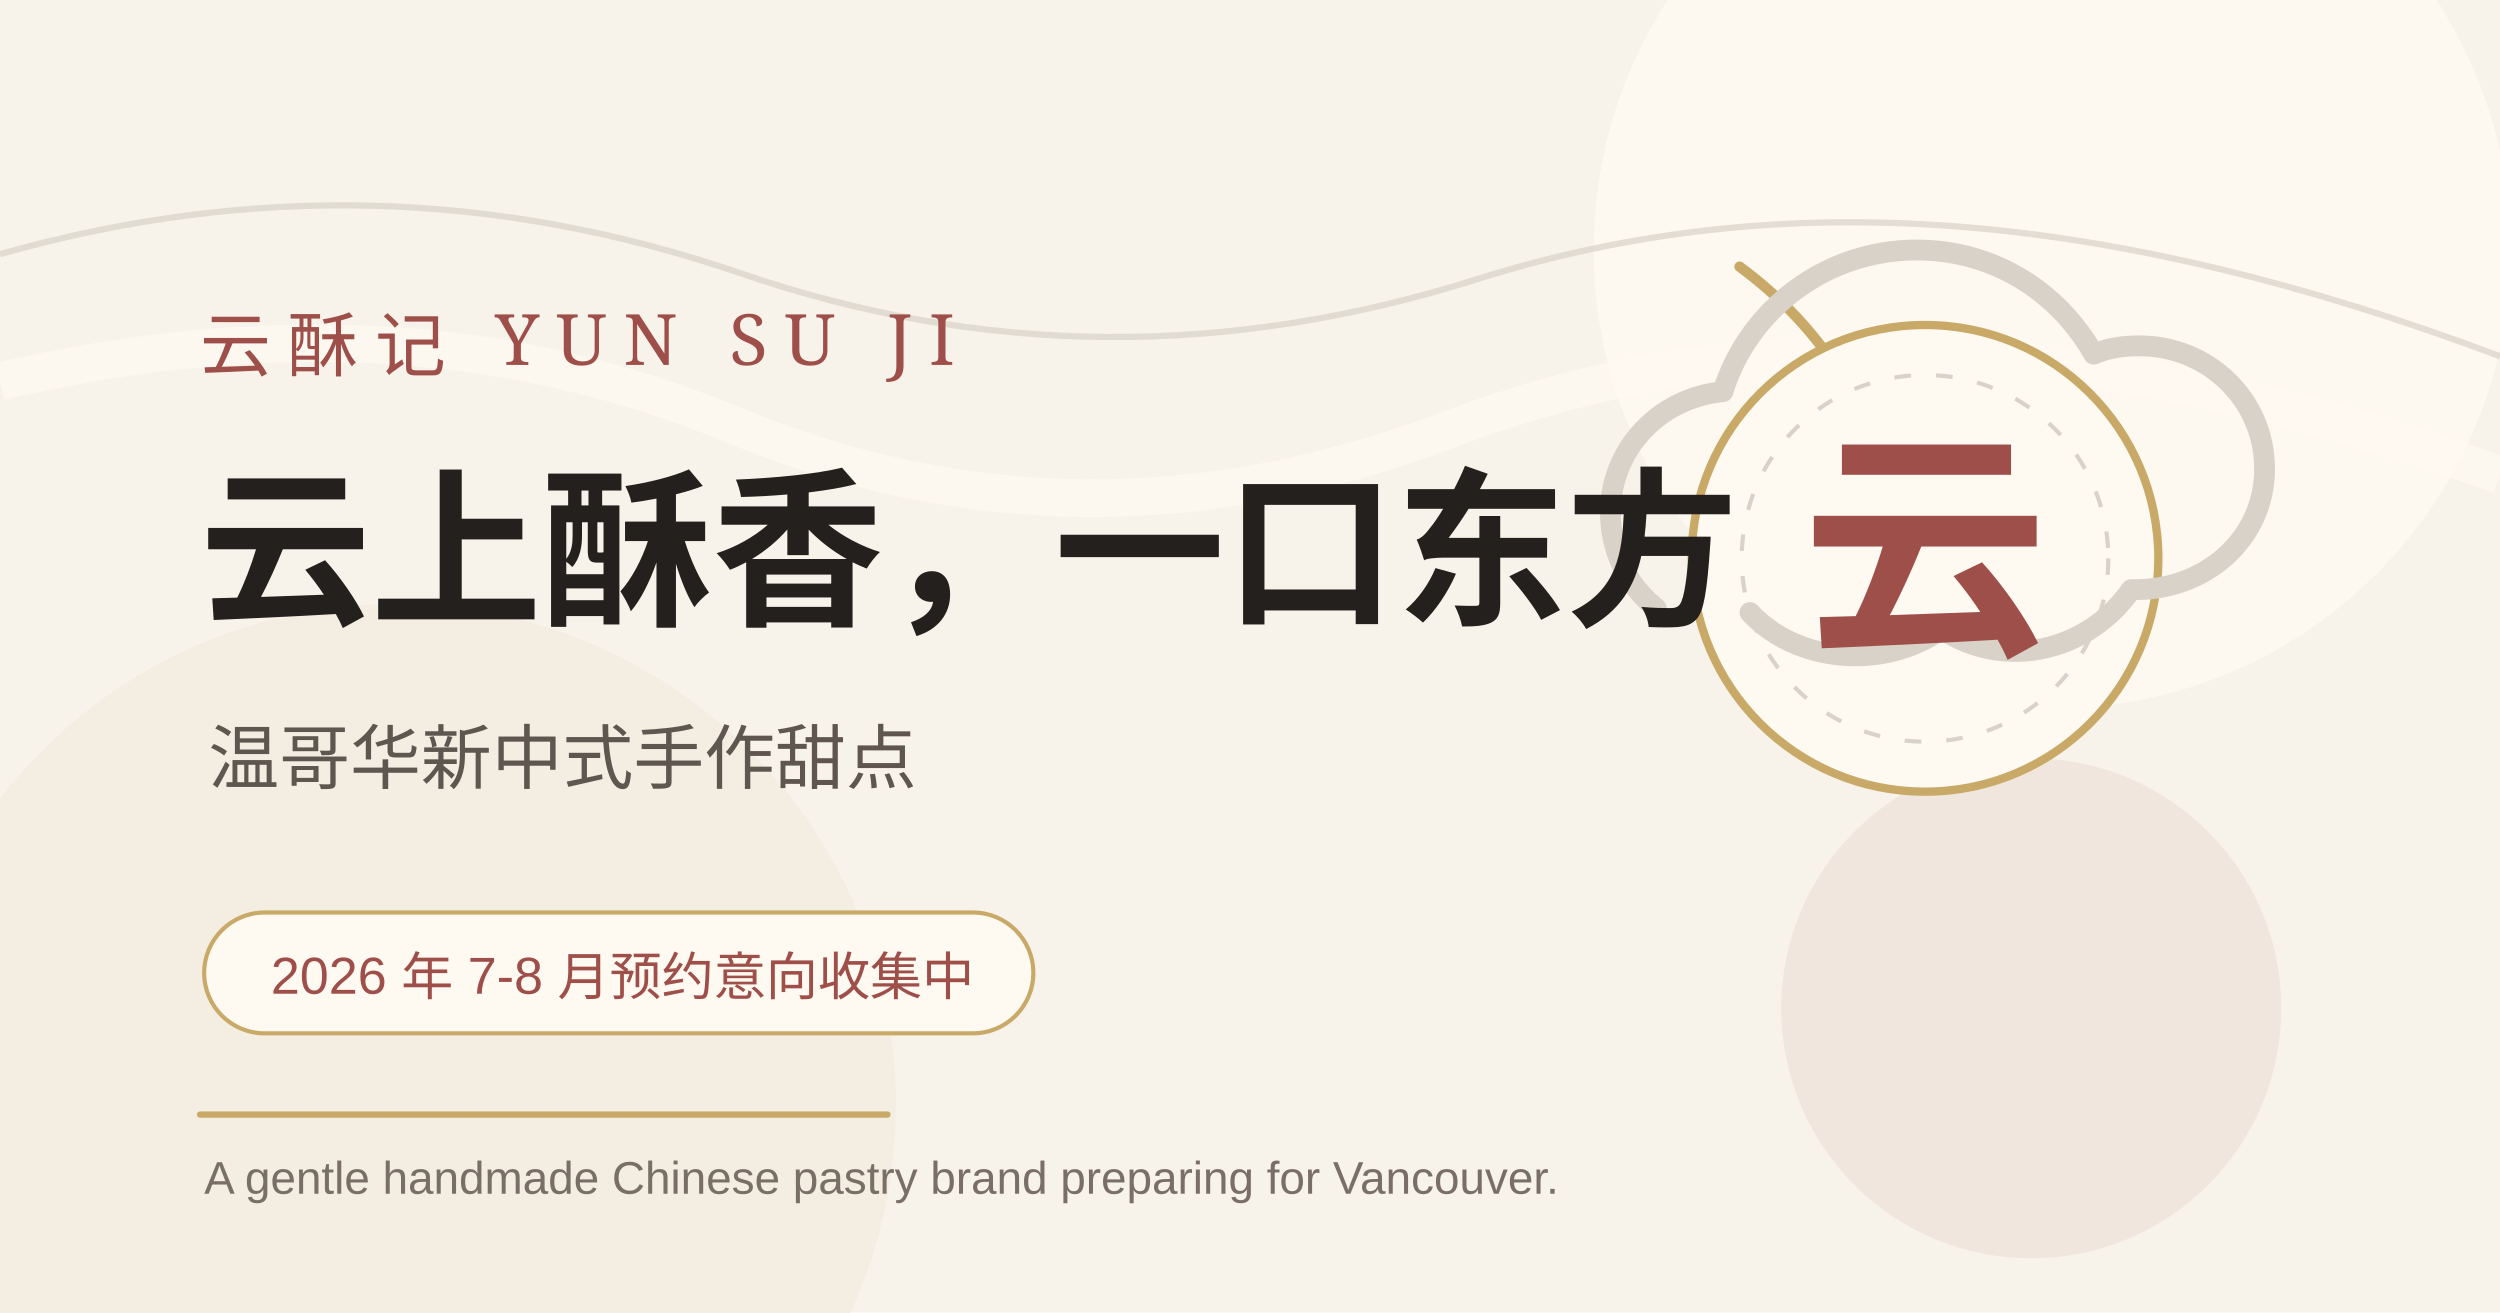
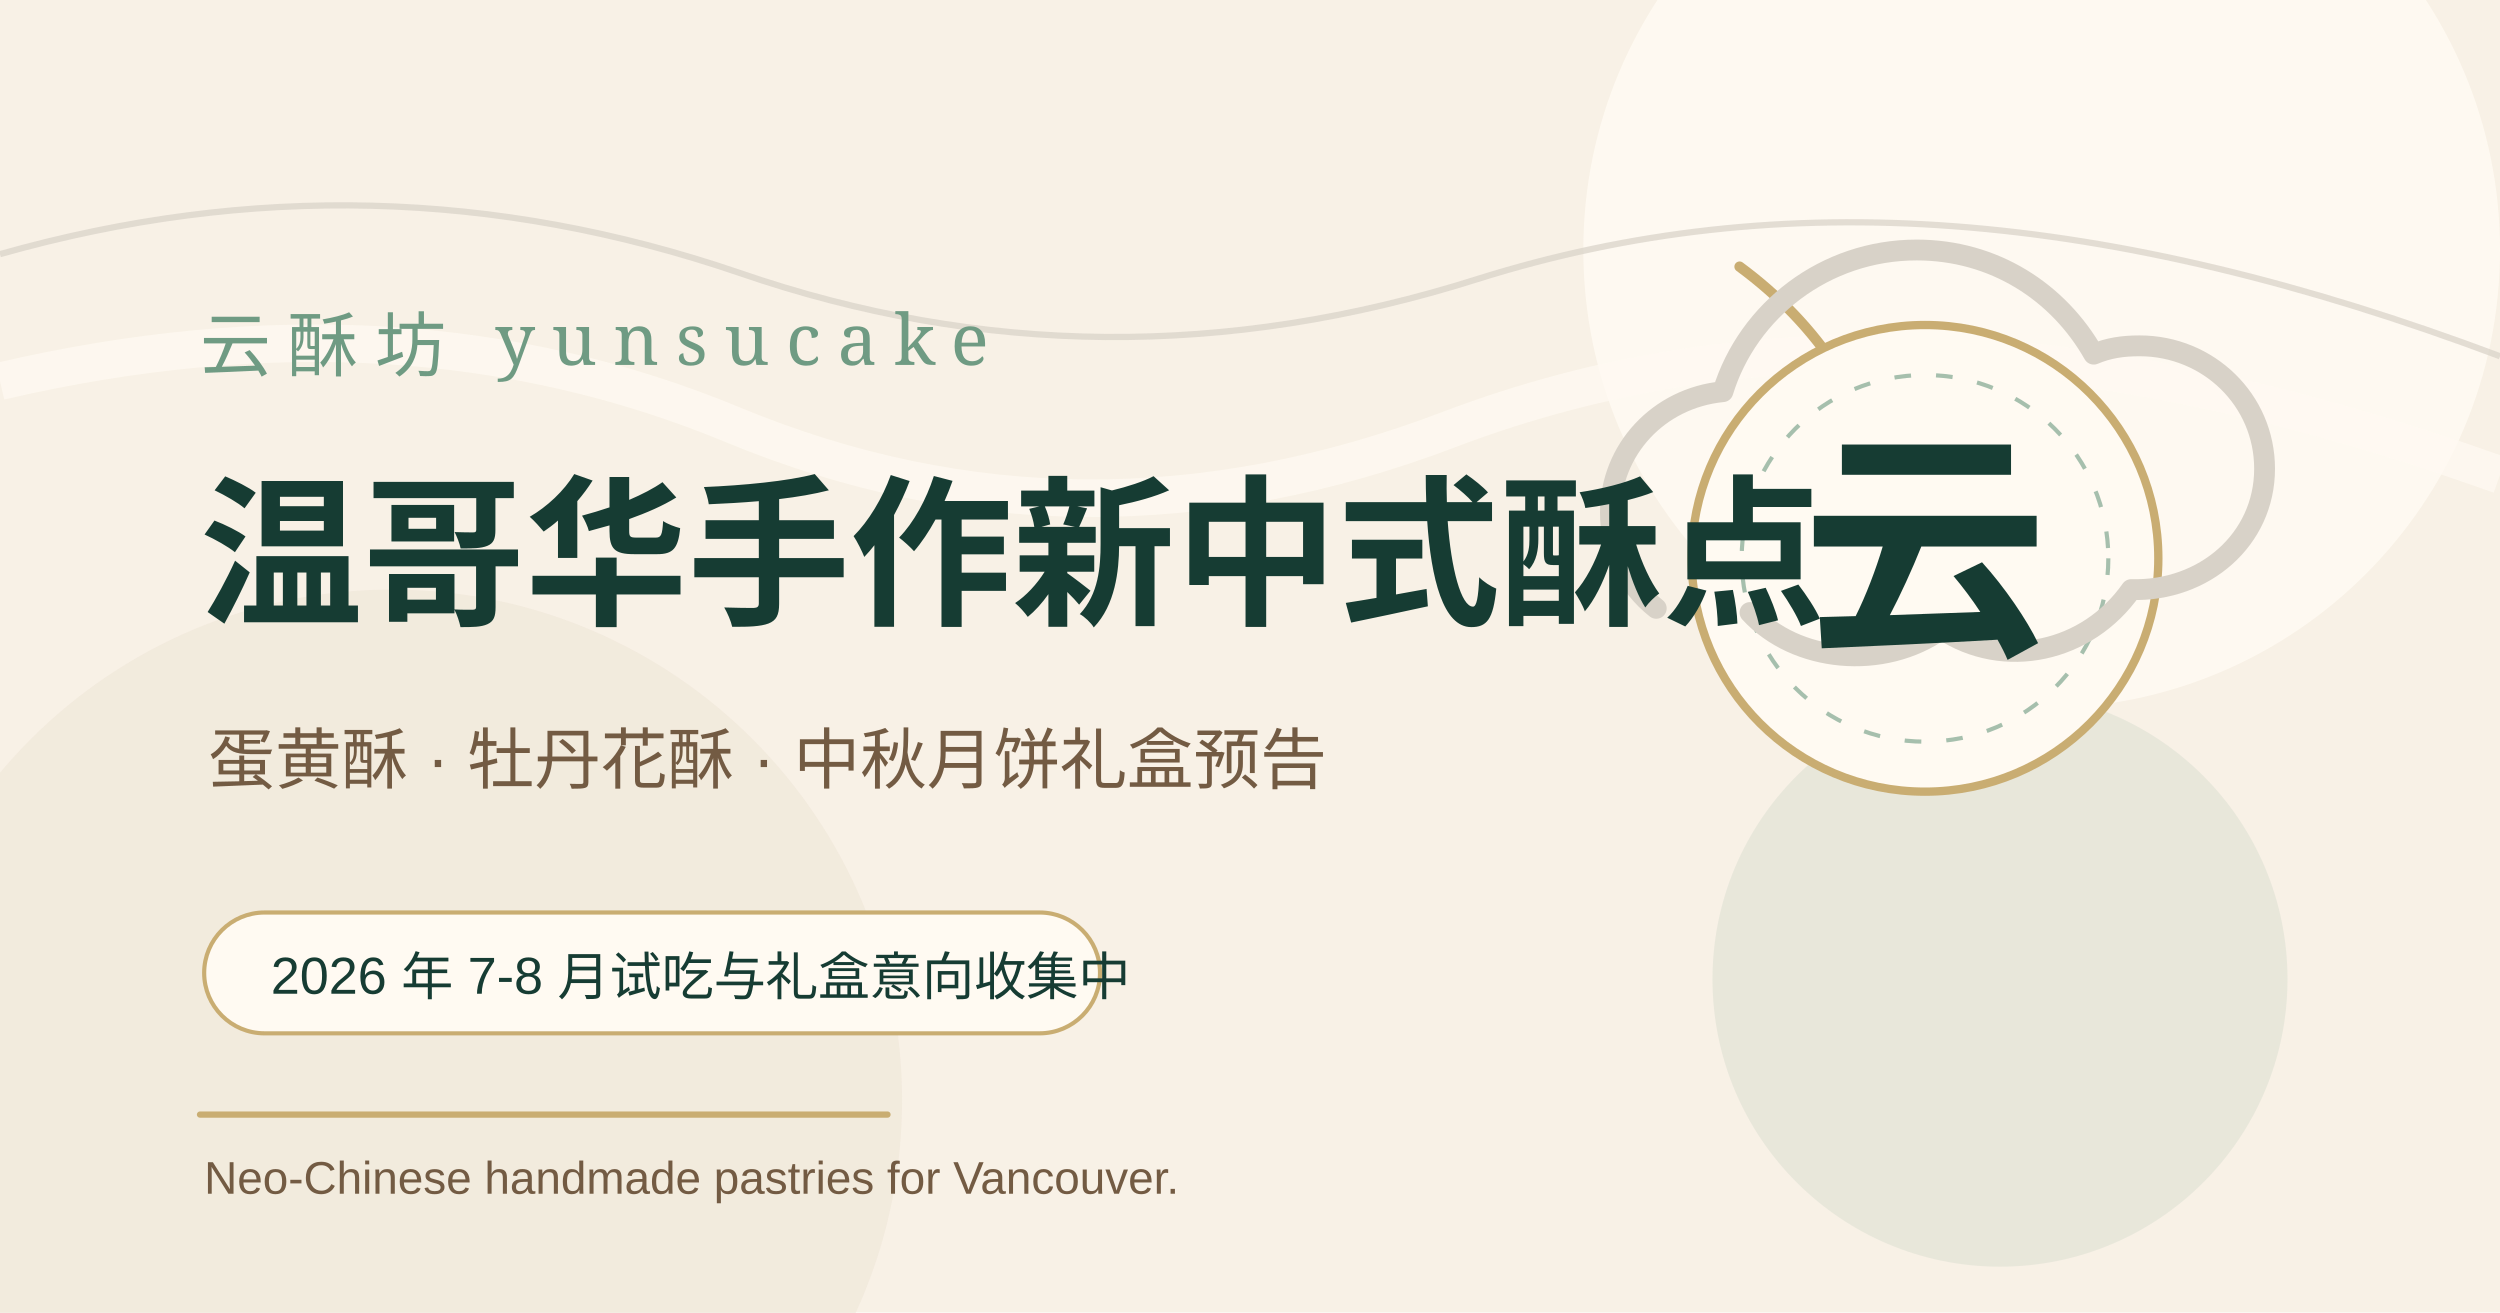
<svg xmlns="http://www.w3.org/2000/svg" width="1200" height="630" viewBox="0 0 1200 630" fill="none">
-   <rect width="1200" height="630" fill="#f8f3ea" />
-   <circle cx="985" cy="120" r="220" fill="#fffaf1" opacity=".9" />
-   <circle cx="190" cy="530" r="240" fill="#efe7db" opacity=".55" />
-   <circle cx="975" cy="484" r="120" fill="#9f4f4a" opacity=".08" />
+   <rect width="1200" height="630" fill="#f8f1e6" />
+   <circle cx="980" cy="120" r="220" fill="#fffaf2" opacity=".92" />
+   <circle cx="188" cy="528" r="245" fill="#efe6d8" opacity=".62" />
+   <circle cx="960" cy="470" r="138" fill="#6f9b83" opacity=".12" />
  <path d="M0 122c120-34 238-31 355 9 116 40 234 41 354 3 146-46 302-34 491 37" stroke="#d8d2c8" stroke-width="3" opacity=".72" />
-   <path d="M0 183c129-30 246-23 352 21 111 46 226 47 344 2 145-55 308-48 504 22" stroke="#fffaf1" stroke-width="18" opacity=".72" />
-   <path d="M835 128c38 28 63 66 73 112" stroke="#c8a968" stroke-width="5" stroke-linecap="round" />
-   <circle cx="924" cy="268" r="112" fill="#fffaf1" stroke="#c8a968" stroke-width="4" />
-   <circle cx="924" cy="268" r="88" stroke="#d8d2c8" stroke-width="2" stroke-dasharray="8 12" />
+   <path d="M0 183c129-30 246-23 352 21 111 46 226 47 344 2 145-55 308-48 504 22" stroke="#fffaf2" stroke-width="18" opacity=".72" />
+   <path d="M835 128c38 28 63 66 73 112" stroke="#c9ad72" stroke-width="5" stroke-linecap="round" />
+   <circle cx="924" cy="268" r="112" fill="#fffaf2" stroke="#c9ad72" stroke-width="4" />
+   <circle cx="924" cy="268" r="88" stroke="#6f9b83" stroke-width="2" stroke-dasharray="8 12" opacity=".62" />
  <path d="M840 294c22 24 64 28 92 8 30 20 70 11 91-19 35 1 64-24 64-58 0-33-27-59-60-59-8 0-15 1-22 4-17-30-48-50-85-50-44 0-81 29-93 68-31 3-54 28-54 58 0 18 8 35 22 46" stroke="#d8d2c8" stroke-width="10" stroke-linecap="round" stroke-linejoin="round" />
-   <text x="924" y="306" text-anchor="middle" font-family="serif" font-size="118" font-weight="700" fill="#9f4f4a">云</text>
-   <text x="96" y="178" font-family="serif" font-size="34" letter-spacing="8" fill="#9f4f4a">云酥记 YUN SU JI</text>
-   <text x="96" y="294" font-family="serif" font-size="82" font-weight="700" fill="#24201d">云上酥香，一口东方</text>
-   <text x="100" y="376" font-family="Arial, sans-serif" font-size="34" fill="#5f5650">温哥华新中式手作甜点</text>
-   <rect x="98" y="438" width="398" height="58" rx="29" fill="#fffaf1" stroke="#c8a968" stroke-width="2" />
-   <text x="130" y="477" font-family="Arial, sans-serif" font-size="25" fill="#9f4f4a">2026 年 7-8 月预约意向收集中</text>
-   <path d="M96 535h330" stroke="#c8a968" stroke-width="3" stroke-linecap="round" />
-   <text x="98" y="573" font-family="Arial, sans-serif" font-size="22" fill="#7a6f66">A gentle handmade Chinese pastry brand preparing for Vancouver.</text>
+   <text x="924" y="306" text-anchor="middle" font-family="serif" font-size="118" font-weight="700" fill="#163c33">云</text>
+   <text x="96" y="178" font-family="serif" font-size="34" letter-spacing="8" fill="#6f9b83">云酥坊 yunsucake</text>
+   <text x="96" y="294" font-family="serif" font-size="78" font-weight="700" fill="#163c33">温哥华手作新中式酥点</text>
+   <text x="100" y="376" font-family="Arial, sans-serif" font-size="32" fill="#735b43">蛋黄酥 · 牡丹花酥 · 中秋月饼礼盒预告</text>
+   <rect x="98" y="438" width="430" height="58" rx="29" fill="#fffaf2" stroke="#c9ad72" stroke-width="2" />
+   <text x="130" y="477" font-family="Arial, sans-serif" font-size="25" fill="#163c33">2026 年 7-8 月试吃与礼盒意向收集中</text>
+   <path d="M96 535h330" stroke="#c9ad72" stroke-width="3" stroke-linecap="round" />
+   <text x="98" y="573" font-family="Arial, sans-serif" font-size="22" fill="#735b43">Neo-Chinese handmade pastries for Vancouver.</text>
</svg>
